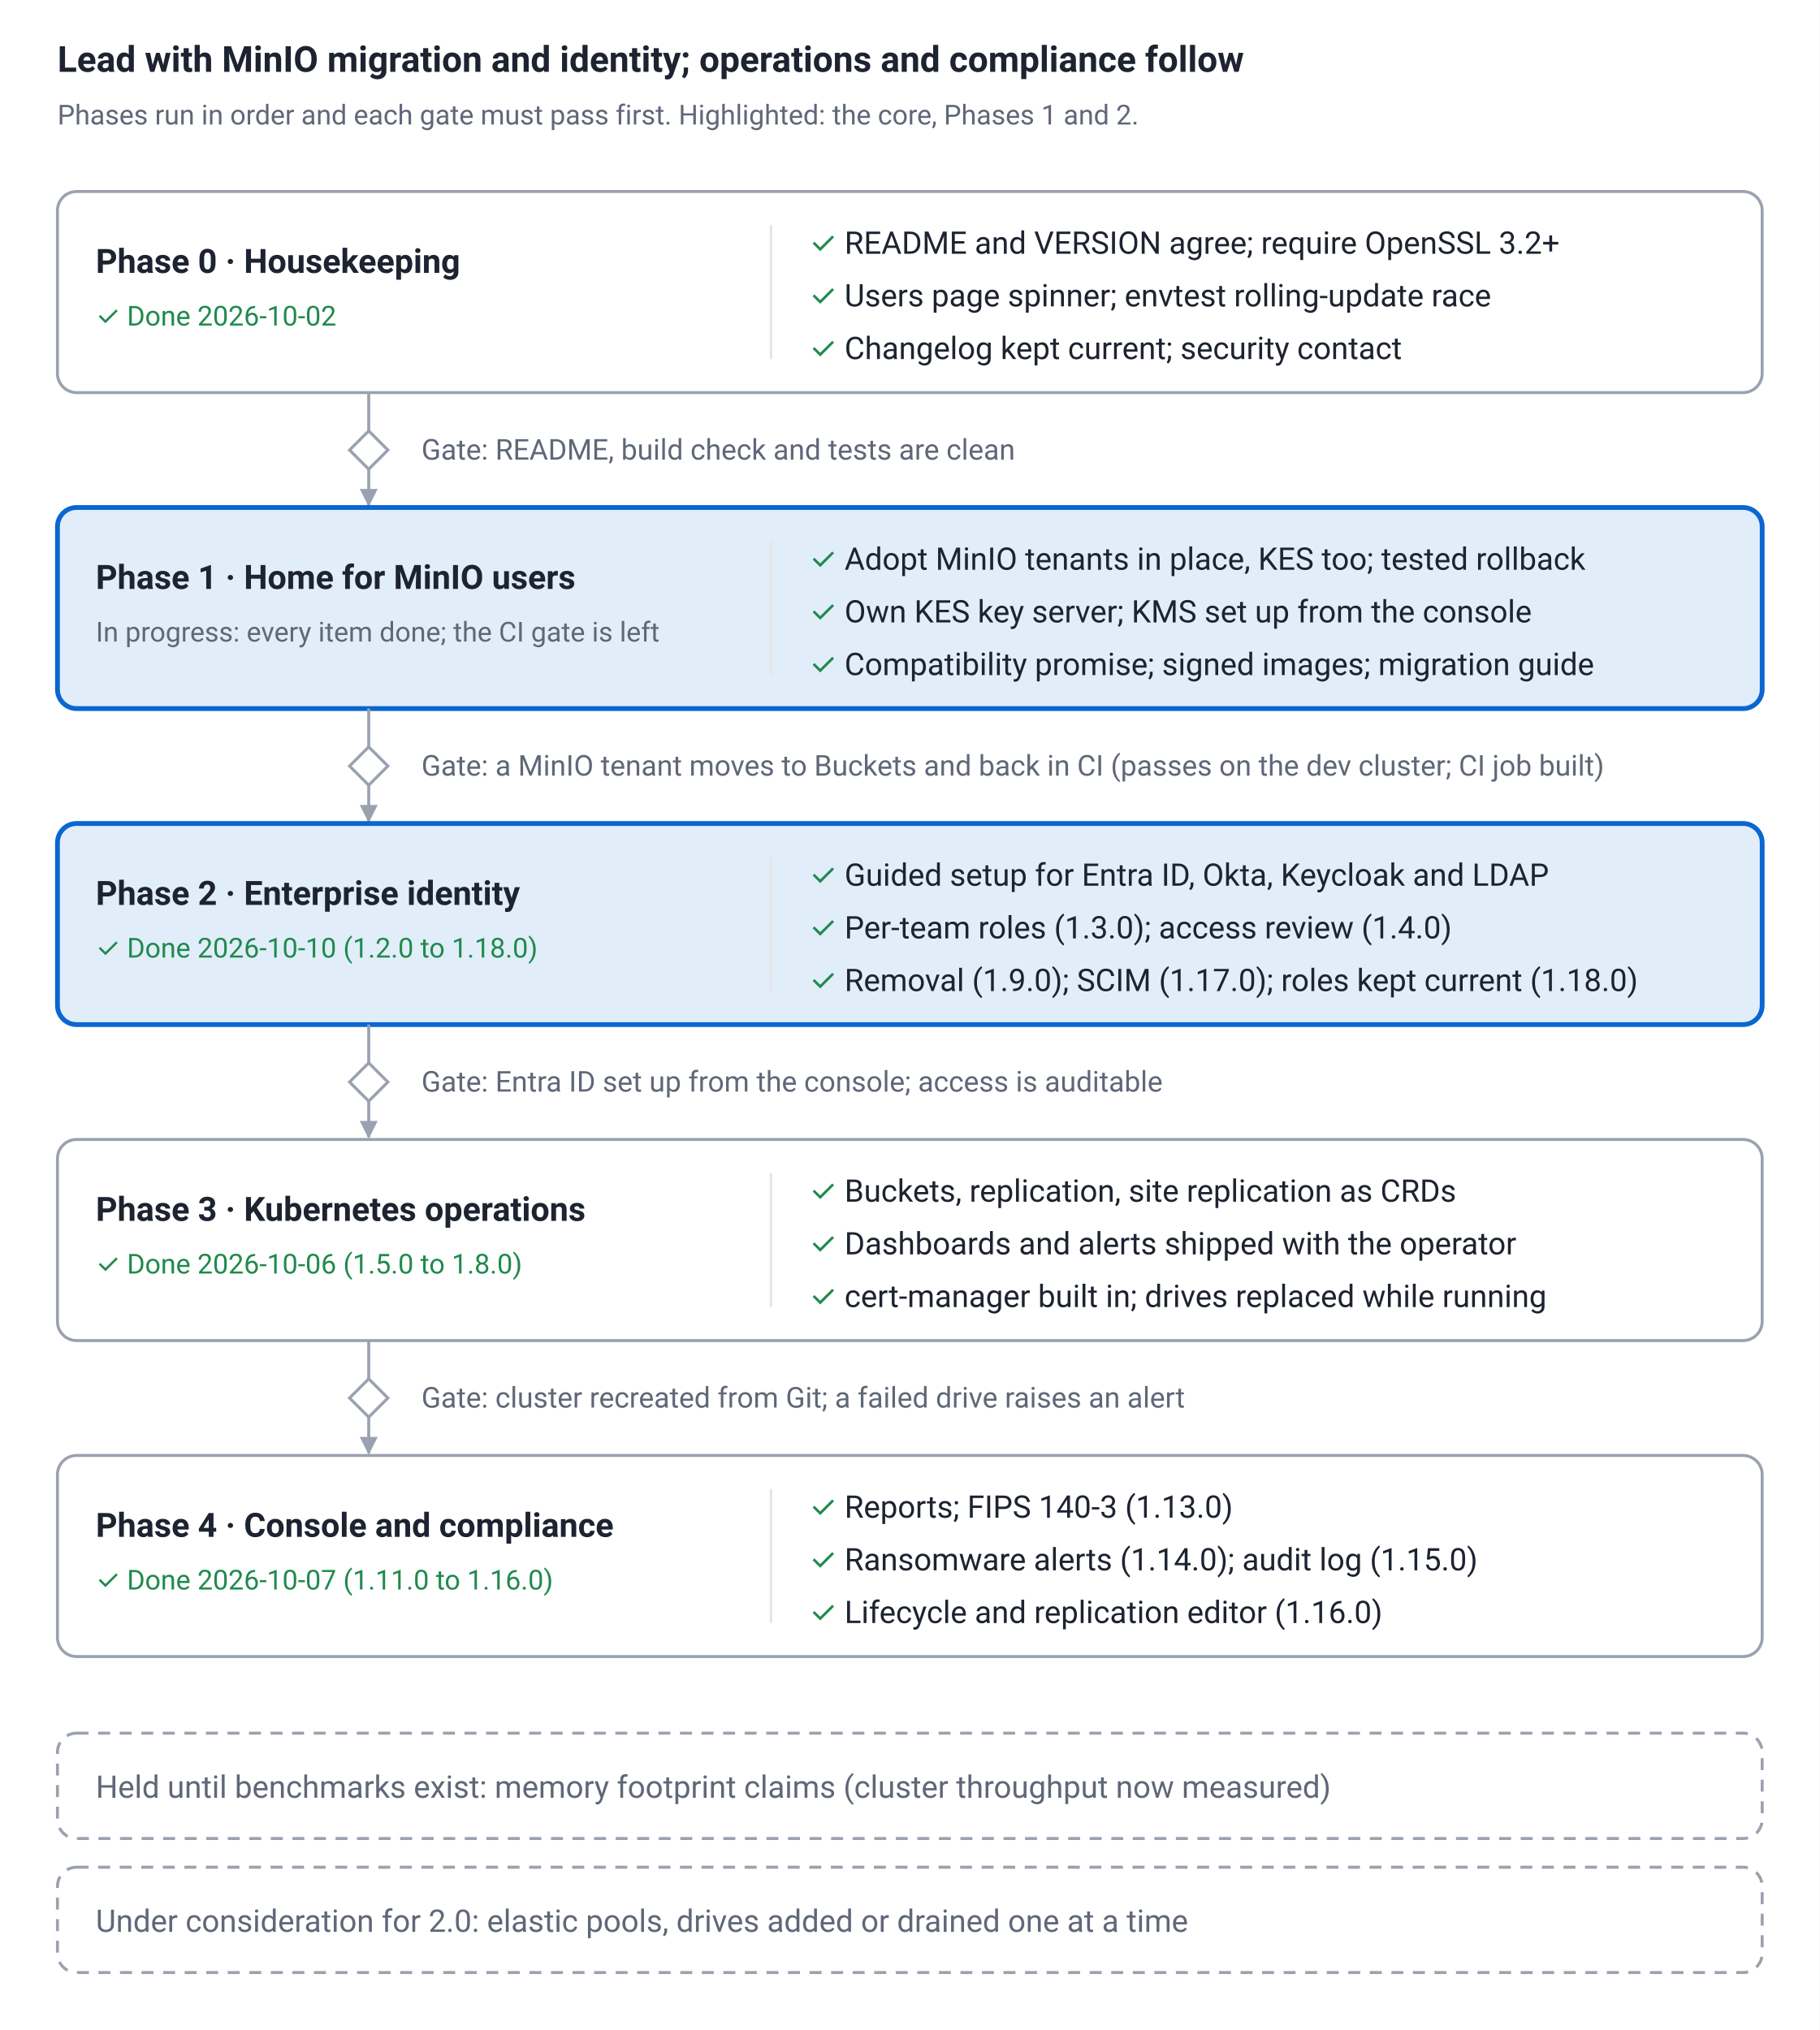
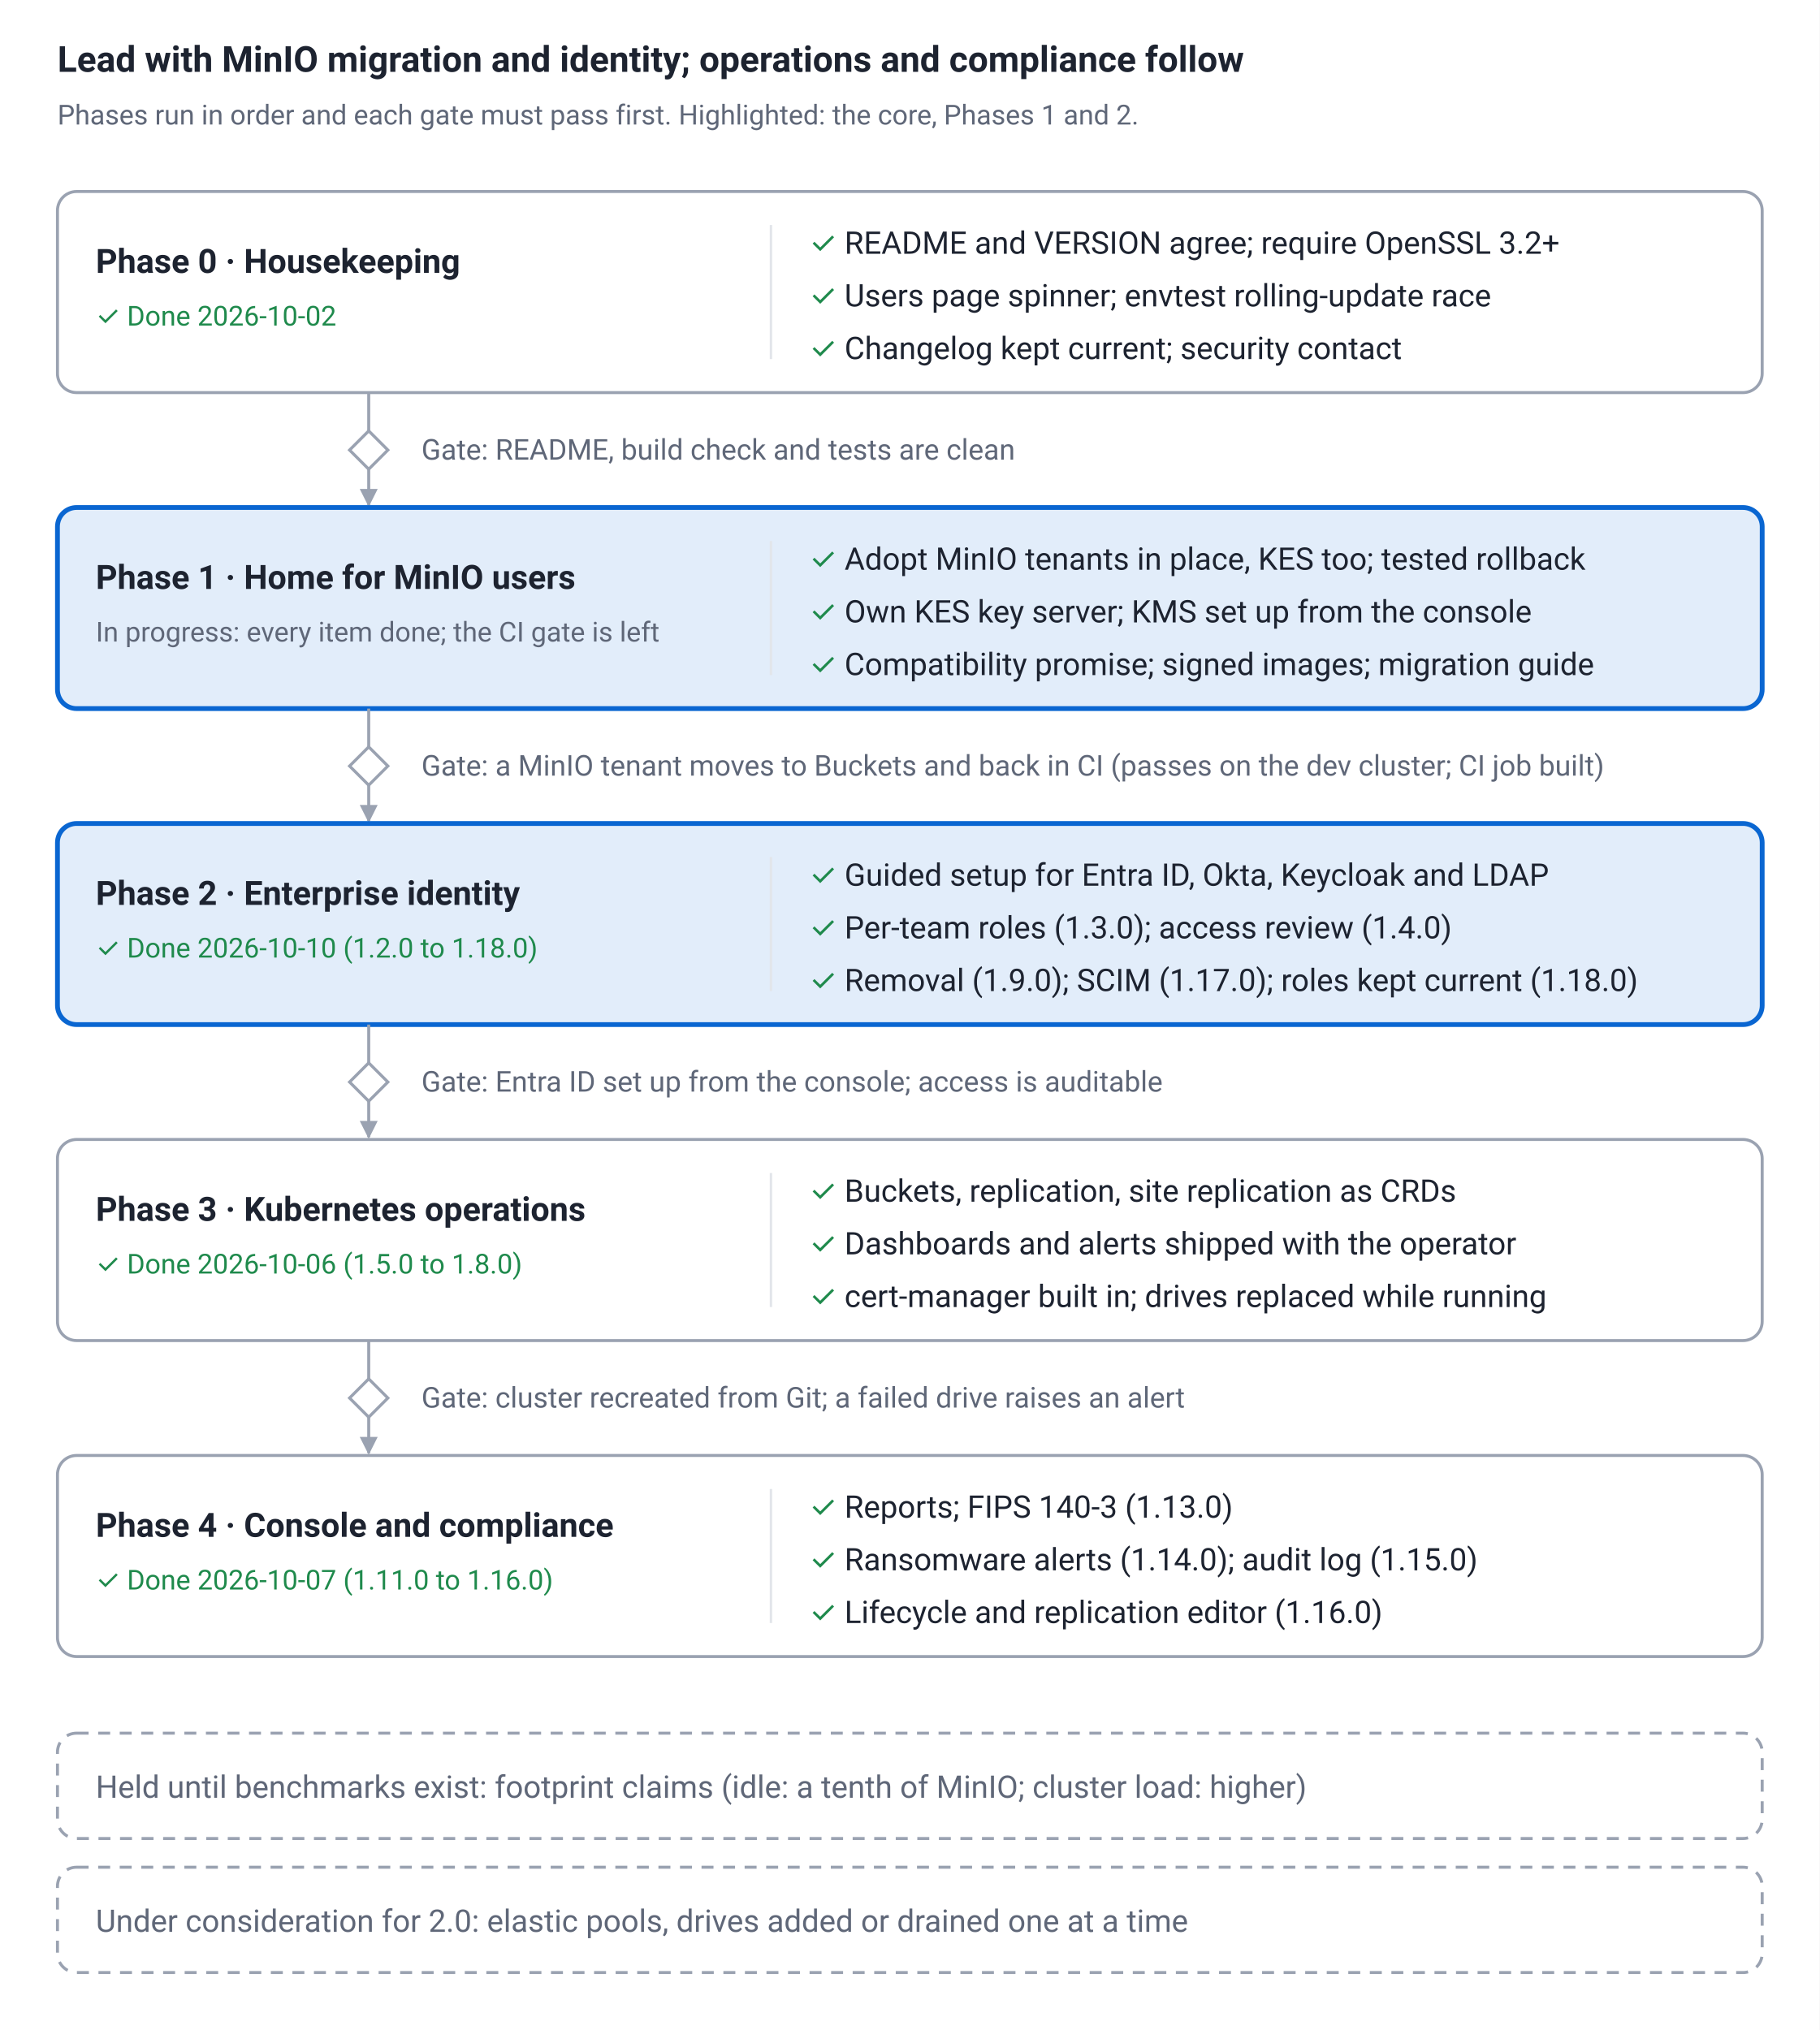
<svg xmlns="http://www.w3.org/2000/svg" viewBox="0 0 760 848" width="760" height="848" role="img" aria-label="Buckets roadmap: five phases and their gates" font-family="-apple-system, BlinkMacSystemFont, Segoe UI, Roboto, sans-serif" font-size="13">
  <rect width="760" height="848" fill="#ffffff" />
  <defs>
    <marker id="arrow" viewBox="0 0 10 10" refX="9" refY="5" markerWidth="6" markerHeight="6" orient="auto-start-reverse">
      <path d="M0 0L10 5L0 10z" fill="#9aa2b1" />
    </marker>
  </defs>
  <text x="24" y="30" font-size="15" font-weight="600" fill="#1d2330">Lead with MinIO migration and identity; operations and compliance follow</text>
  <text x="24" y="52" font-size="11.5" fill="#5f6778">Phases run in order and each gate must pass first. Highlighted: the core, Phases 1 and 2.</text>
  <rect x="24" y="80" width="712" height="84" rx="8" fill="none" stroke="#9aa2b1" stroke-width="1.25" />
  <line x1="322" y1="94" x2="322" y2="150" stroke="#e2e5ea" />
  <text x="40" y="114" font-size="14" font-weight="600" fill="#1d2330">Phase 0 · Housekeeping</text>
  <text x="40" y="136" font-size="11.5" fill="#1f8a4c">✓ Done 2026-10-02</text>
  <text x="338" y="106" fill="#1d2330">
    <tspan fill="#1f8a4c">✓</tspan> README and VERSION agree; require OpenSSL 3.2+</text>
  <text x="338" y="128" fill="#1d2330">
    <tspan fill="#1f8a4c">✓</tspan> Users page spinner; envtest rolling-update race</text>
  <text x="338" y="150" fill="#1d2330">
    <tspan fill="#1f8a4c">✓</tspan> Changelog kept current; security contact</text>
  <line x1="154" y1="164" x2="154" y2="180" stroke="#9aa2b1" stroke-width="1.25" />
  <polygon points="146,188 154,180 162,188 154,196" fill="none" stroke="#9aa2b1" stroke-width="1.25" />
  <line x1="154" y1="196" x2="154" y2="211" stroke="#9aa2b1" stroke-width="1.25" marker-end="url(#arrow)" />
  <text x="176" y="192" font-size="12" fill="#5f6778">Gate: README, build check and tests are clean</text>
  <rect x="24" y="212" width="712" height="84" rx="8" fill="#0a66d1" fill-opacity="0.12" stroke="#0a66d1" stroke-width="2" />
  <line x1="322" y1="226" x2="322" y2="282" stroke="#e2e5ea" />
  <text x="40" y="246" font-size="14" font-weight="600" fill="#1d2330">Phase 1 · Home for MinIO users</text>
  <text x="40" y="268" font-size="11.5" fill="#5f6778">In progress: every item done; the CI gate is left</text>
  <text x="338" y="238" fill="#1d2330">
    <tspan fill="#1f8a4c">✓</tspan> Adopt MinIO tenants in place, KES too; tested rollback</text>
  <text x="338" y="260" fill="#1d2330">
    <tspan fill="#1f8a4c">✓</tspan> Own KES key server; KMS set up from the console</text>
  <text x="338" y="282" fill="#1d2330">
    <tspan fill="#1f8a4c">✓</tspan> Compatibility promise; signed images; migration guide</text>
  <line x1="154" y1="296" x2="154" y2="312" stroke="#9aa2b1" stroke-width="1.25" />
  <polygon points="146,320 154,312 162,320 154,328" fill="none" stroke="#9aa2b1" stroke-width="1.25" />
  <line x1="154" y1="328" x2="154" y2="343" stroke="#9aa2b1" stroke-width="1.25" marker-end="url(#arrow)" />
  <text x="176" y="324" font-size="12" fill="#5f6778">Gate: a MinIO tenant moves to Buckets and back in CI (passes on the dev cluster; CI job built)</text>
  <rect x="24" y="344" width="712" height="84" rx="8" fill="#0a66d1" fill-opacity="0.12" stroke="#0a66d1" stroke-width="2" />
  <line x1="322" y1="358" x2="322" y2="414" stroke="#e2e5ea" />
  <text x="40" y="378" font-size="14" font-weight="600" fill="#1d2330">Phase 2 · Enterprise identity</text>
  <text x="40" y="400" font-size="11.5" fill="#1f8a4c">✓ Done 2026-10-10 (1.2.0 to 1.18.0)</text>
  <text x="338" y="370" fill="#1d2330">
    <tspan fill="#1f8a4c">✓</tspan> Guided setup for Entra ID, Okta, Keycloak and LDAP</text>
  <text x="338" y="392" fill="#1d2330">
    <tspan fill="#1f8a4c">✓</tspan> Per-team roles (1.3.0); access review (1.4.0)</text>
  <text x="338" y="414" fill="#1d2330">
    <tspan fill="#1f8a4c">✓</tspan> Removal (1.9.0); SCIM (1.17.0); roles kept current (1.18.0)</text>
  <line x1="154" y1="428" x2="154" y2="444" stroke="#9aa2b1" stroke-width="1.25" />
  <polygon points="146,452 154,444 162,452 154,460" fill="none" stroke="#9aa2b1" stroke-width="1.25" />
  <line x1="154" y1="460" x2="154" y2="475" stroke="#9aa2b1" stroke-width="1.25" marker-end="url(#arrow)" />
  <text x="176" y="456" font-size="12" fill="#5f6778">Gate: Entra ID set up from the console; access is auditable</text>
  <rect x="24" y="476" width="712" height="84" rx="8" fill="none" stroke="#9aa2b1" stroke-width="1.25" />
  <line x1="322" y1="490" x2="322" y2="546" stroke="#e2e5ea" />
  <text x="40" y="510" font-size="14" font-weight="600" fill="#1d2330">Phase 3 · Kubernetes operations</text>
  <text x="40" y="532" font-size="11.5" fill="#1f8a4c">✓ Done 2026-10-06 (1.5.0 to 1.8.0)</text>
  <text x="338" y="502" fill="#1d2330">
    <tspan fill="#1f8a4c">✓</tspan> Buckets, replication, site replication as CRDs</text>
  <text x="338" y="524" fill="#1d2330">
    <tspan fill="#1f8a4c">✓</tspan> Dashboards and alerts shipped with the operator</text>
  <text x="338" y="546" fill="#1d2330">
    <tspan fill="#1f8a4c">✓</tspan> cert-manager built in; drives replaced while running</text>
  <line x1="154" y1="560" x2="154" y2="576" stroke="#9aa2b1" stroke-width="1.25" />
  <polygon points="146,584 154,576 162,584 154,592" fill="none" stroke="#9aa2b1" stroke-width="1.25" />
  <line x1="154" y1="592" x2="154" y2="607" stroke="#9aa2b1" stroke-width="1.25" marker-end="url(#arrow)" />
  <text x="176" y="588" font-size="12" fill="#5f6778">Gate: cluster recreated from Git; a failed drive raises an alert</text>
  <rect x="24" y="608" width="712" height="84" rx="8" fill="none" stroke="#9aa2b1" stroke-width="1.25" />
  <line x1="322" y1="622" x2="322" y2="678" stroke="#e2e5ea" />
  <text x="40" y="642" font-size="14" font-weight="600" fill="#1d2330">Phase 4 · Console and compliance</text>
  <text x="40" y="664" font-size="11.5" fill="#1f8a4c">✓ Done 2026-10-07 (1.11.0 to 1.16.0)</text>
  <text x="338" y="634" fill="#1d2330">
    <tspan fill="#1f8a4c">✓</tspan> Reports; FIPS 140-3 (1.13.0)</text>
  <text x="338" y="656" fill="#1d2330">
    <tspan fill="#1f8a4c">✓</tspan> Ransomware alerts (1.14.0); audit log (1.15.0)</text>
  <text x="338" y="678" fill="#1d2330">
    <tspan fill="#1f8a4c">✓</tspan> Lifecycle and replication editor (1.16.0)</text>
  <rect x="24" y="724" width="712" height="44" rx="8" fill="none" stroke="#9aa2b1" stroke-width="1.25" stroke-dasharray="5 4" />
-   <text x="40" y="751" fill="#5f6778">Held until benchmarks exist: memory footprint claims (cluster throughput now measured)</text>
+   <text x="40" y="751" fill="#5f6778">Held until benchmarks exist: footprint claims (idle: a tenth of MinIO; cluster load: higher)</text>
  <rect x="24" y="780" width="712" height="44" rx="8" fill="none" stroke="#9aa2b1" stroke-width="1.25" stroke-dasharray="5 4" />
  <text x="40" y="807" fill="#5f6778">Under consideration for 2.0: elastic pools, drives added or drained one at a time</text>
</svg>
